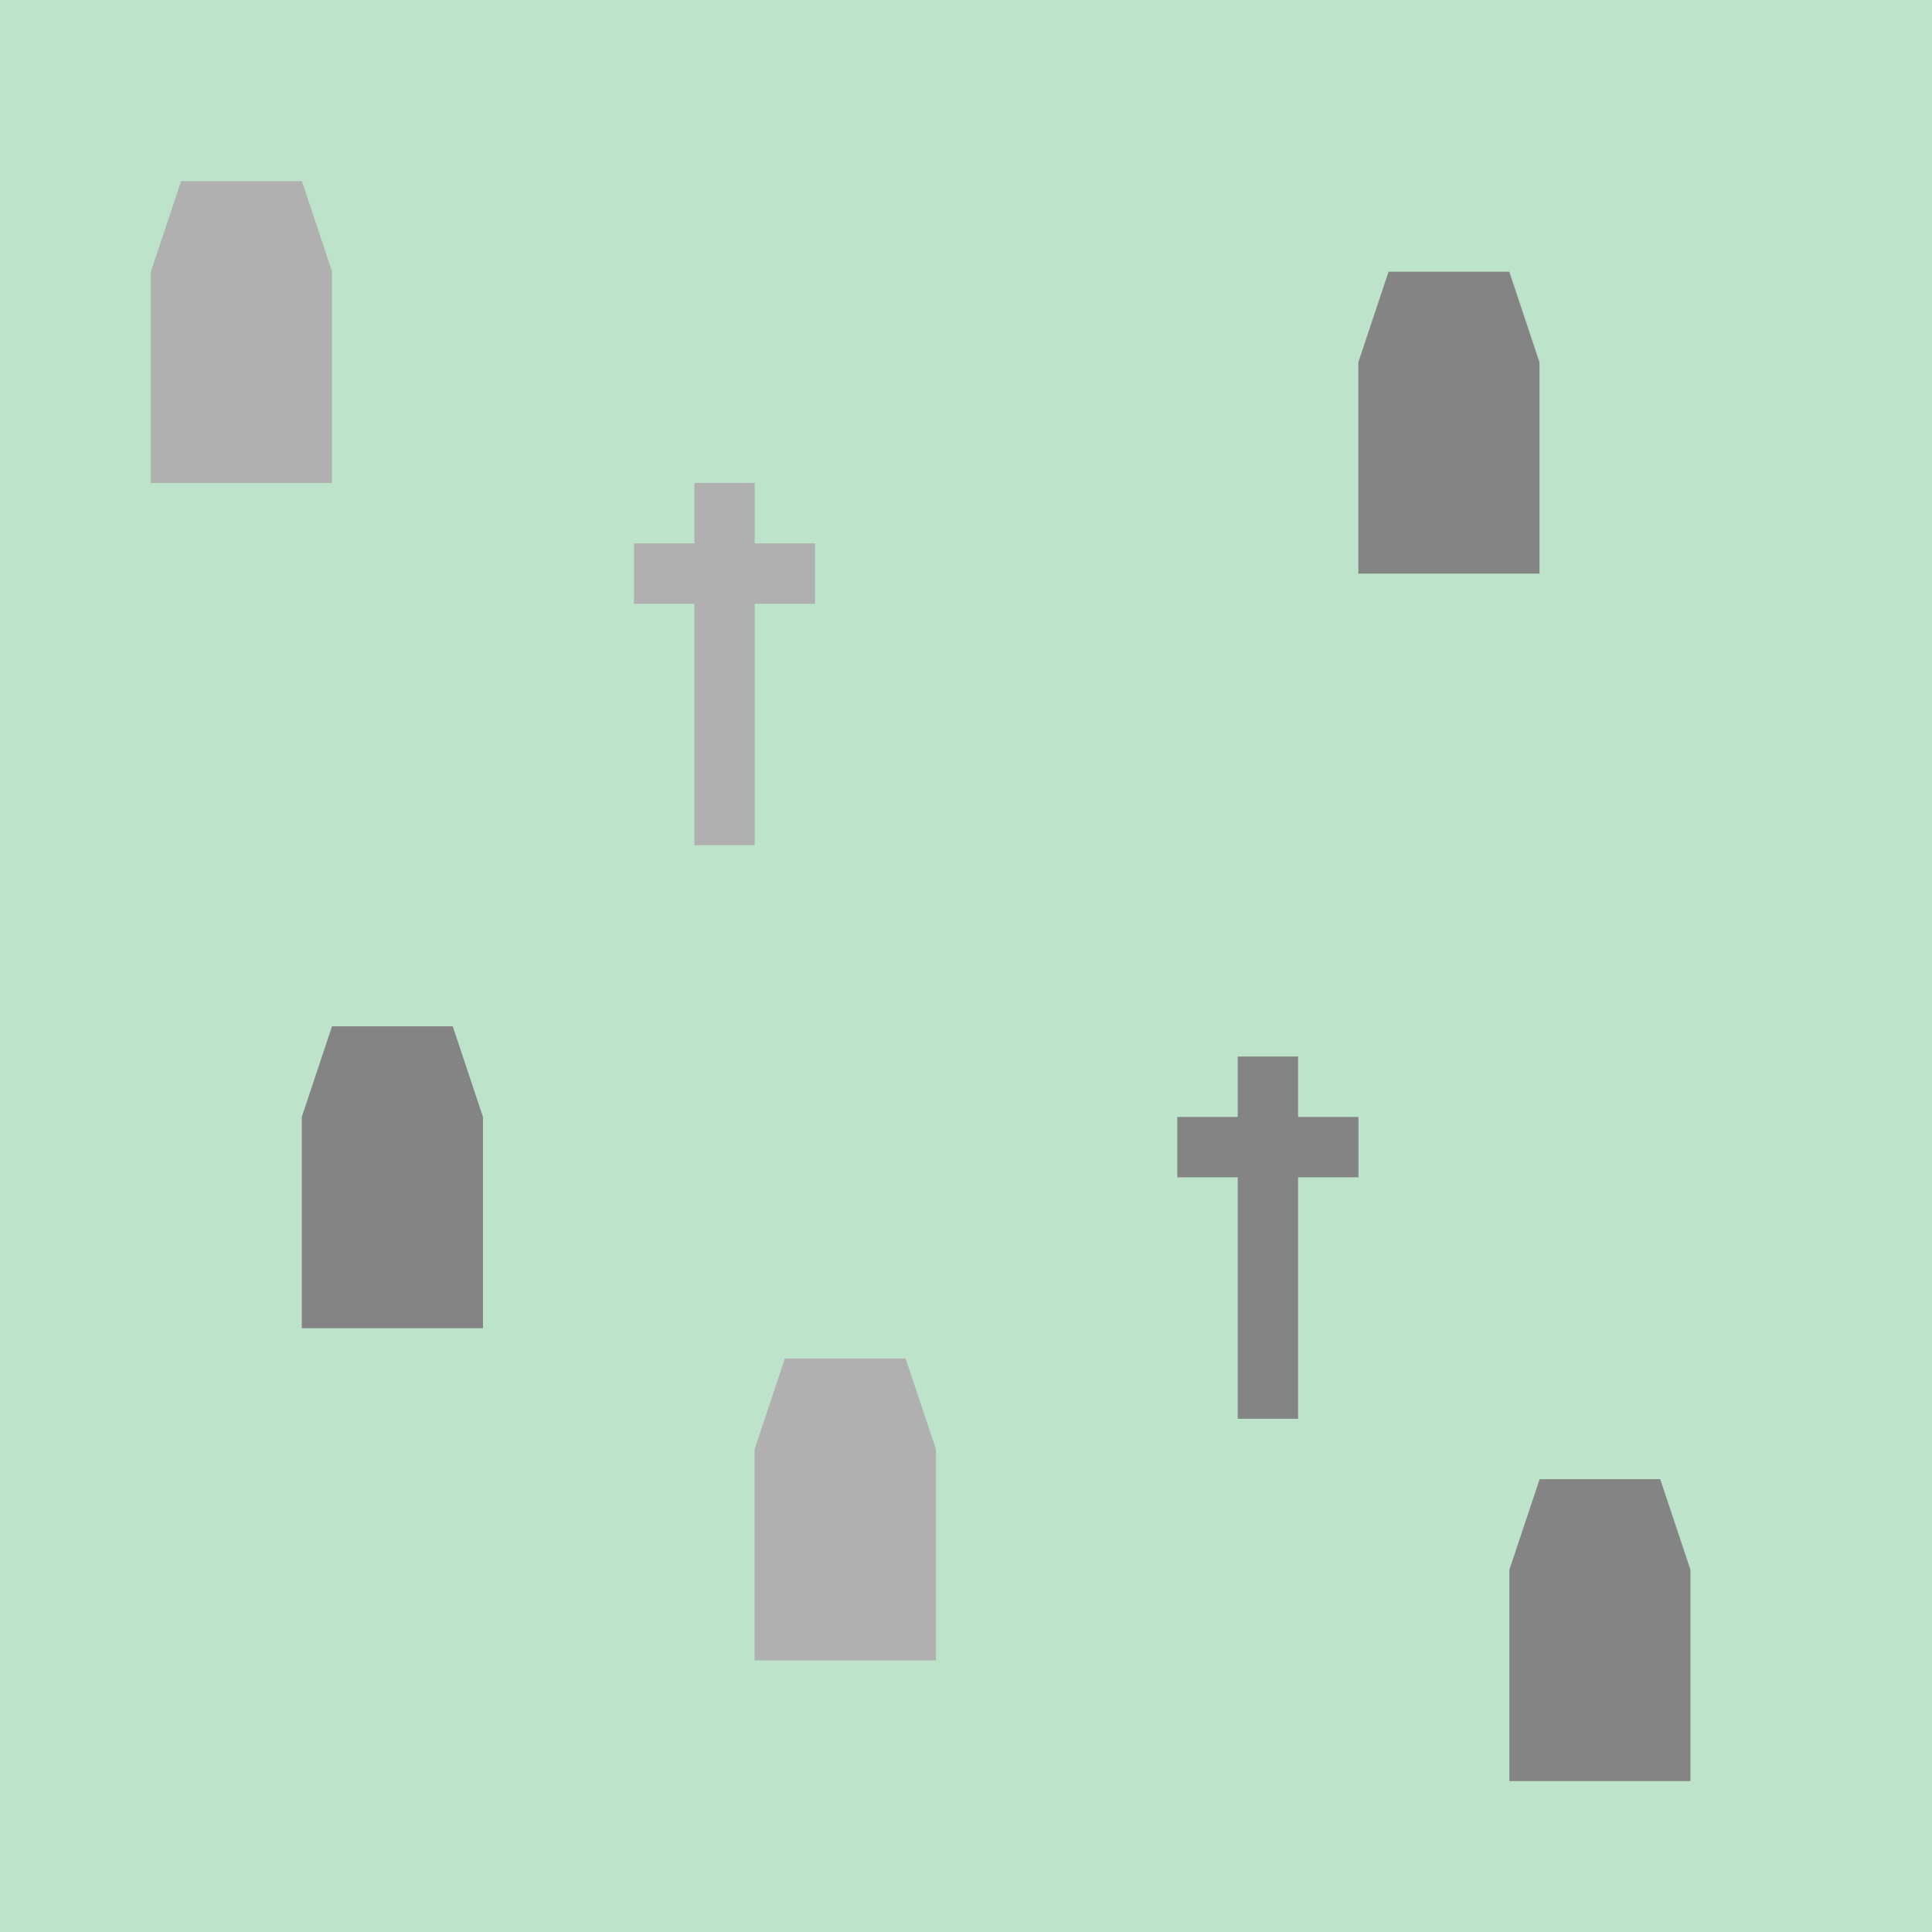
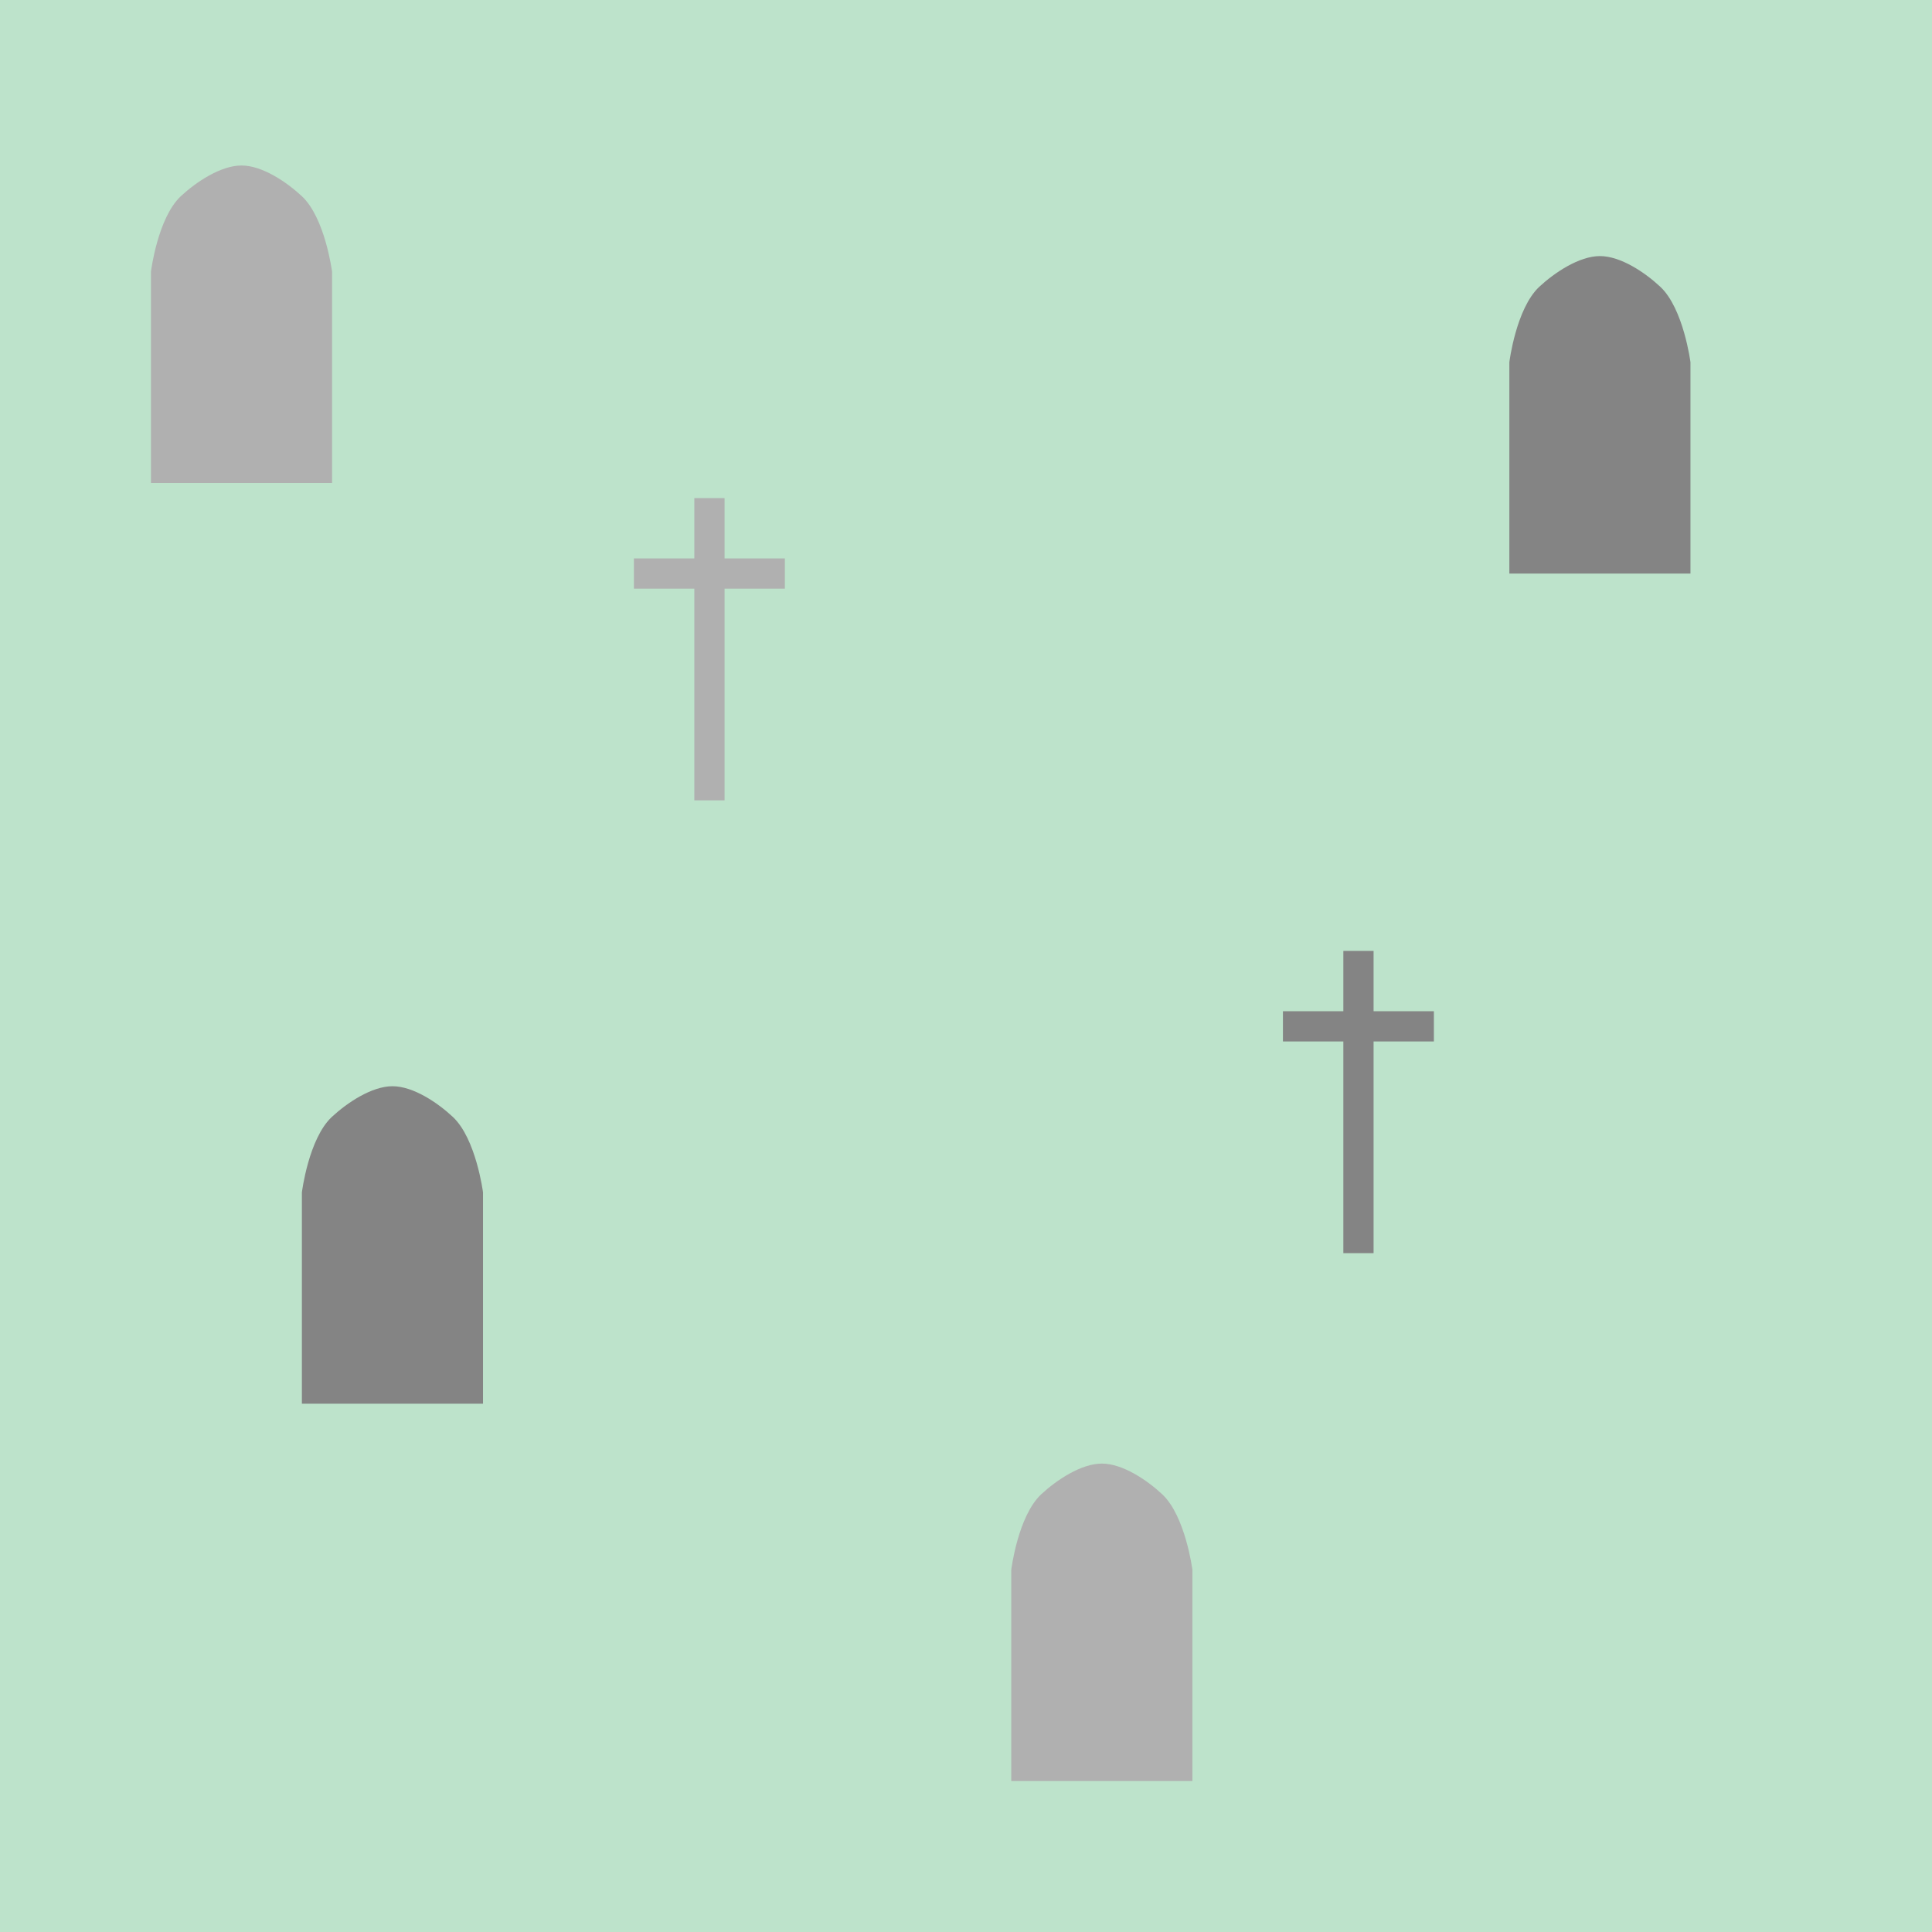
- <svg xmlns="http://www.w3.org/2000/svg" id="svg8" version="1.1" viewBox="0 0 16.933 16.933" height="64" width="64">
+ <svg xmlns="http://www.w3.org/2000/svg" width="128" height="128" viewBox="0 0 33.867 33.867" version="1.1" id="svg8">
  <defs id="defs2" />
-   <g transform="translate(0,-280.0666)" id="layer1">
-     <rect y="280.067" x="0" height="16.933" width="16.933" id="rect871" style="color:#000000;overflow:visible;opacity:1;vector-effect:none;fill:#bde3cb;fill-opacity:1;fill-rule:evenodd;stroke:none;stroke-width:0.265;stroke-linecap:square;stroke-linejoin:round;stroke-miterlimit:4;stroke-dasharray:none;stroke-dashoffset:0;stroke-opacity:1" />
-     <path id="path828" d="m 1.323,284.3 h 1.587 V 282.448 L 2.646,281.654 H 1.587 l -0.265,0.794 v 1.852" style="fill:#b0b0b0;fill-opacity:1;fill-rule:evenodd;stroke:none;stroke-width:0.265;stroke-linecap:square;stroke-linejoin:miter;stroke-miterlimit:4;stroke-dasharray:none;stroke-opacity:1" />
-     <g transform="translate(1.852083,-1.587497)" style="fill:#b0b0b0;fill-opacity:1;stroke:#b0b0b0;stroke-width:0.529;stroke-miterlimit:4;stroke-dasharray:none;stroke-opacity:1" id="g851">
-       <path style="fill:#b0b0b0;fill-opacity:1;fill-rule:evenodd;stroke:#b0b0b0;stroke-width:0.529;stroke-linecap:butt;stroke-linejoin:miter;stroke-miterlimit:4;stroke-dasharray:none;stroke-opacity:1" d="m 4.498,285.887 v 3.175" id="path845" />
-       <path style="fill:#b0b0b0;fill-opacity:1;fill-rule:evenodd;stroke:#b0b0b0;stroke-width:0.529;stroke-linecap:butt;stroke-linejoin:miter;stroke-miterlimit:4;stroke-dasharray:none;stroke-opacity:1" d="M 3.704,286.681 H 5.292" id="path847" />
-     </g>
-     <path id="path828-5" d="m 13.229,295.677 h 1.587 v -1.852 l -0.265,-0.794 H 13.494 l -0.265,0.794 v 1.852" style="fill:#848484;fill-opacity:1;fill-rule:evenodd;stroke:none;stroke-width:0.265;stroke-linecap:square;stroke-linejoin:miter;stroke-miterlimit:4;stroke-dasharray:none;stroke-opacity:1" />
-     <g style="fill:#b0b0b0;fill-opacity:1;stroke:#848484;stroke-width:0.529;stroke-miterlimit:4;stroke-dasharray:none;stroke-opacity:1" id="g851-6" transform="translate(6.614583,3.439587)">
-       <path style="fill:#b0b0b0;fill-opacity:1;fill-rule:evenodd;stroke:#848484;stroke-width:0.529;stroke-linecap:butt;stroke-linejoin:miter;stroke-miterlimit:4;stroke-dasharray:none;stroke-opacity:1" d="m 4.498,285.887 v 3.175" id="path845-9" />
-       <path style="fill:#b0b0b0;fill-opacity:1;fill-rule:evenodd;stroke:#848484;stroke-width:0.529;stroke-linecap:butt;stroke-linejoin:miter;stroke-miterlimit:4;stroke-dasharray:none;stroke-opacity:1" d="M 3.704,286.681 H 5.292" id="path847-6" />
-     </g>
-     <path id="path828-7" d="m 6.615,294.619 h 1.588 v -1.852 L 7.937,291.973 H 6.879 l -0.265,0.794 v 1.852" style="fill:#b0b0b0;fill-opacity:1;fill-rule:evenodd;stroke:none;stroke-width:0.265;stroke-linecap:square;stroke-linejoin:miter;stroke-miterlimit:4;stroke-dasharray:none;stroke-opacity:1" />
-     <path id="path828-5-5" d="m 11.906,285.094 h 1.587 v -1.852 l -0.265,-0.794 h -1.058 l -0.265,0.794 v 1.852" style="fill:#848484;fill-opacity:1;fill-rule:evenodd;stroke:none;stroke-width:0.265;stroke-linecap:square;stroke-linejoin:miter;stroke-miterlimit:4;stroke-dasharray:none;stroke-opacity:1" />
-     <path id="path828-5-9" d="m 2.646,291.708 h 1.587 v -1.852 l -0.265,-0.794 h -1.058 l -0.265,0.794 v 1.852" style="fill:#848484;fill-opacity:1;fill-rule:evenodd;stroke:none;stroke-width:0.265;stroke-linecap:square;stroke-linejoin:miter;stroke-miterlimit:4;stroke-dasharray:none;stroke-opacity:1" />
+   <rect y="2.774585e-06" x="0" height="33.867" width="33.867" id="rect871" style="color:#000000;overflow:visible;opacity:1;vector-effect:none;fill:#bde3cb;fill-opacity:1;fill-rule:evenodd;stroke:none;stroke-width:0.265;stroke-linecap:square;stroke-linejoin:round;stroke-miterlimit:4;stroke-dasharray:none;stroke-dashoffset:0;stroke-opacity:1" />
+   <path id="path828" d="M 2.646,8.467 H 5.821 V 4.763 c 0,0 -0.121,-0.942 -0.529,-1.323 C 5.025,3.191 4.598,2.901 4.233,2.901 c -0.364,0 -0.796,0.29 -1.063,0.538 C 2.763,3.82 2.646,4.763 2.646,4.763 v 3.704" style="fill:#b0b0b0;fill-opacity:1;fill-rule:evenodd;stroke:none;stroke-width:0.265;stroke-linecap:square;stroke-linejoin:miter;stroke-miterlimit:4;stroke-dasharray:none;stroke-opacity:1" />
+   <g transform="matrix(2,0,0,2,3.704167,-563.3083)" style="fill:#b0b0b0;fill-opacity:1;stroke:#b0b0b0;stroke-width:0.265;stroke-miterlimit:4;stroke-dasharray:none;stroke-opacity:1" id="g851">
+     <path style="fill:#b0b0b0;fill-opacity:1;fill-rule:evenodd;stroke:#b0b0b0;stroke-width:0.265;stroke-linecap:butt;stroke-linejoin:miter;stroke-miterlimit:4;stroke-dasharray:none;stroke-opacity:1" d="m 4.366,286.02 v 2.649" id="path845" />
+     <path style="fill:#b0b0b0;fill-opacity:1;fill-rule:evenodd;stroke:#b0b0b0;stroke-width:0.265;stroke-linecap:butt;stroke-linejoin:miter;stroke-miterlimit:4;stroke-dasharray:none;stroke-opacity:1" d="M 3.704,286.681 H 5.027" id="path847" />
  </g>
+   <g transform="matrix(2,0,0,2,15.08125,-555.3708)" style="fill:#b0b0b0;fill-opacity:1;stroke:#848484;stroke-width:0.265;stroke-miterlimit:4;stroke-dasharray:none;stroke-opacity:1" id="g851-6">
+     <path style="fill:#b0b0b0;fill-opacity:1;fill-rule:evenodd;stroke:#848484;stroke-width:0.265;stroke-linecap:butt;stroke-linejoin:miter;stroke-miterlimit:4;stroke-dasharray:none;stroke-opacity:1" d="m 4.366,286.02 v 2.649" id="path845-8" />
+     <path style="fill:#b0b0b0;fill-opacity:1;fill-rule:evenodd;stroke:#848484;stroke-width:0.265;stroke-linecap:butt;stroke-linejoin:miter;stroke-miterlimit:4;stroke-dasharray:none;stroke-opacity:1" d="M 3.704,286.681 H 5.027" id="path847-5" />
+   </g>
+   <path id="path828-7" d="m 17.727,31.221 h 3.175 v -3.704 c 0,0 -0.121,-0.942 -0.529,-1.323 -0.266,-0.249 -0.694,-0.538 -1.058,-0.538 -0.364,0 -0.796,0.29 -1.063,0.538 -0.408,0.381 -0.525,1.323 -0.525,1.323 v 3.704" style="fill:#b0b0b0;fill-opacity:1;fill-rule:evenodd;stroke:none;stroke-width:0.265;stroke-linecap:square;stroke-linejoin:miter;stroke-miterlimit:4;stroke-dasharray:none;stroke-opacity:1" />
+   <path id="path828-4" d="m 26.458,10.054 h 3.175 V 6.35 c 0,0 -0.121,-0.942 -0.529,-1.323 -0.266,-0.249 -0.694,-0.538 -1.058,-0.538 -0.364,0 -0.796,0.29 -1.063,0.538 -0.408,0.381 -0.525,1.323 -0.525,1.323 v 3.704" style="fill:#848484;fill-opacity:1;fill-rule:evenodd;stroke:none;stroke-width:0.265;stroke-linecap:square;stroke-linejoin:miter;stroke-miterlimit:4;stroke-dasharray:none;stroke-opacity:1" />
+   <path id="path828-6" d="m 5.292,24.606 h 3.175 v -3.704 c 0,0 -0.121,-0.942 -0.529,-1.323 -0.266,-0.249 -0.694,-0.538 -1.058,-0.538 -0.364,0 -0.796,0.29 -1.063,0.538 -0.408,0.381 -0.525,1.323 -0.525,1.323 v 3.704" style="fill:#848484;fill-opacity:1;fill-rule:evenodd;stroke:none;stroke-width:0.265;stroke-linecap:square;stroke-linejoin:miter;stroke-miterlimit:4;stroke-dasharray:none;stroke-opacity:1" />
</svg>
